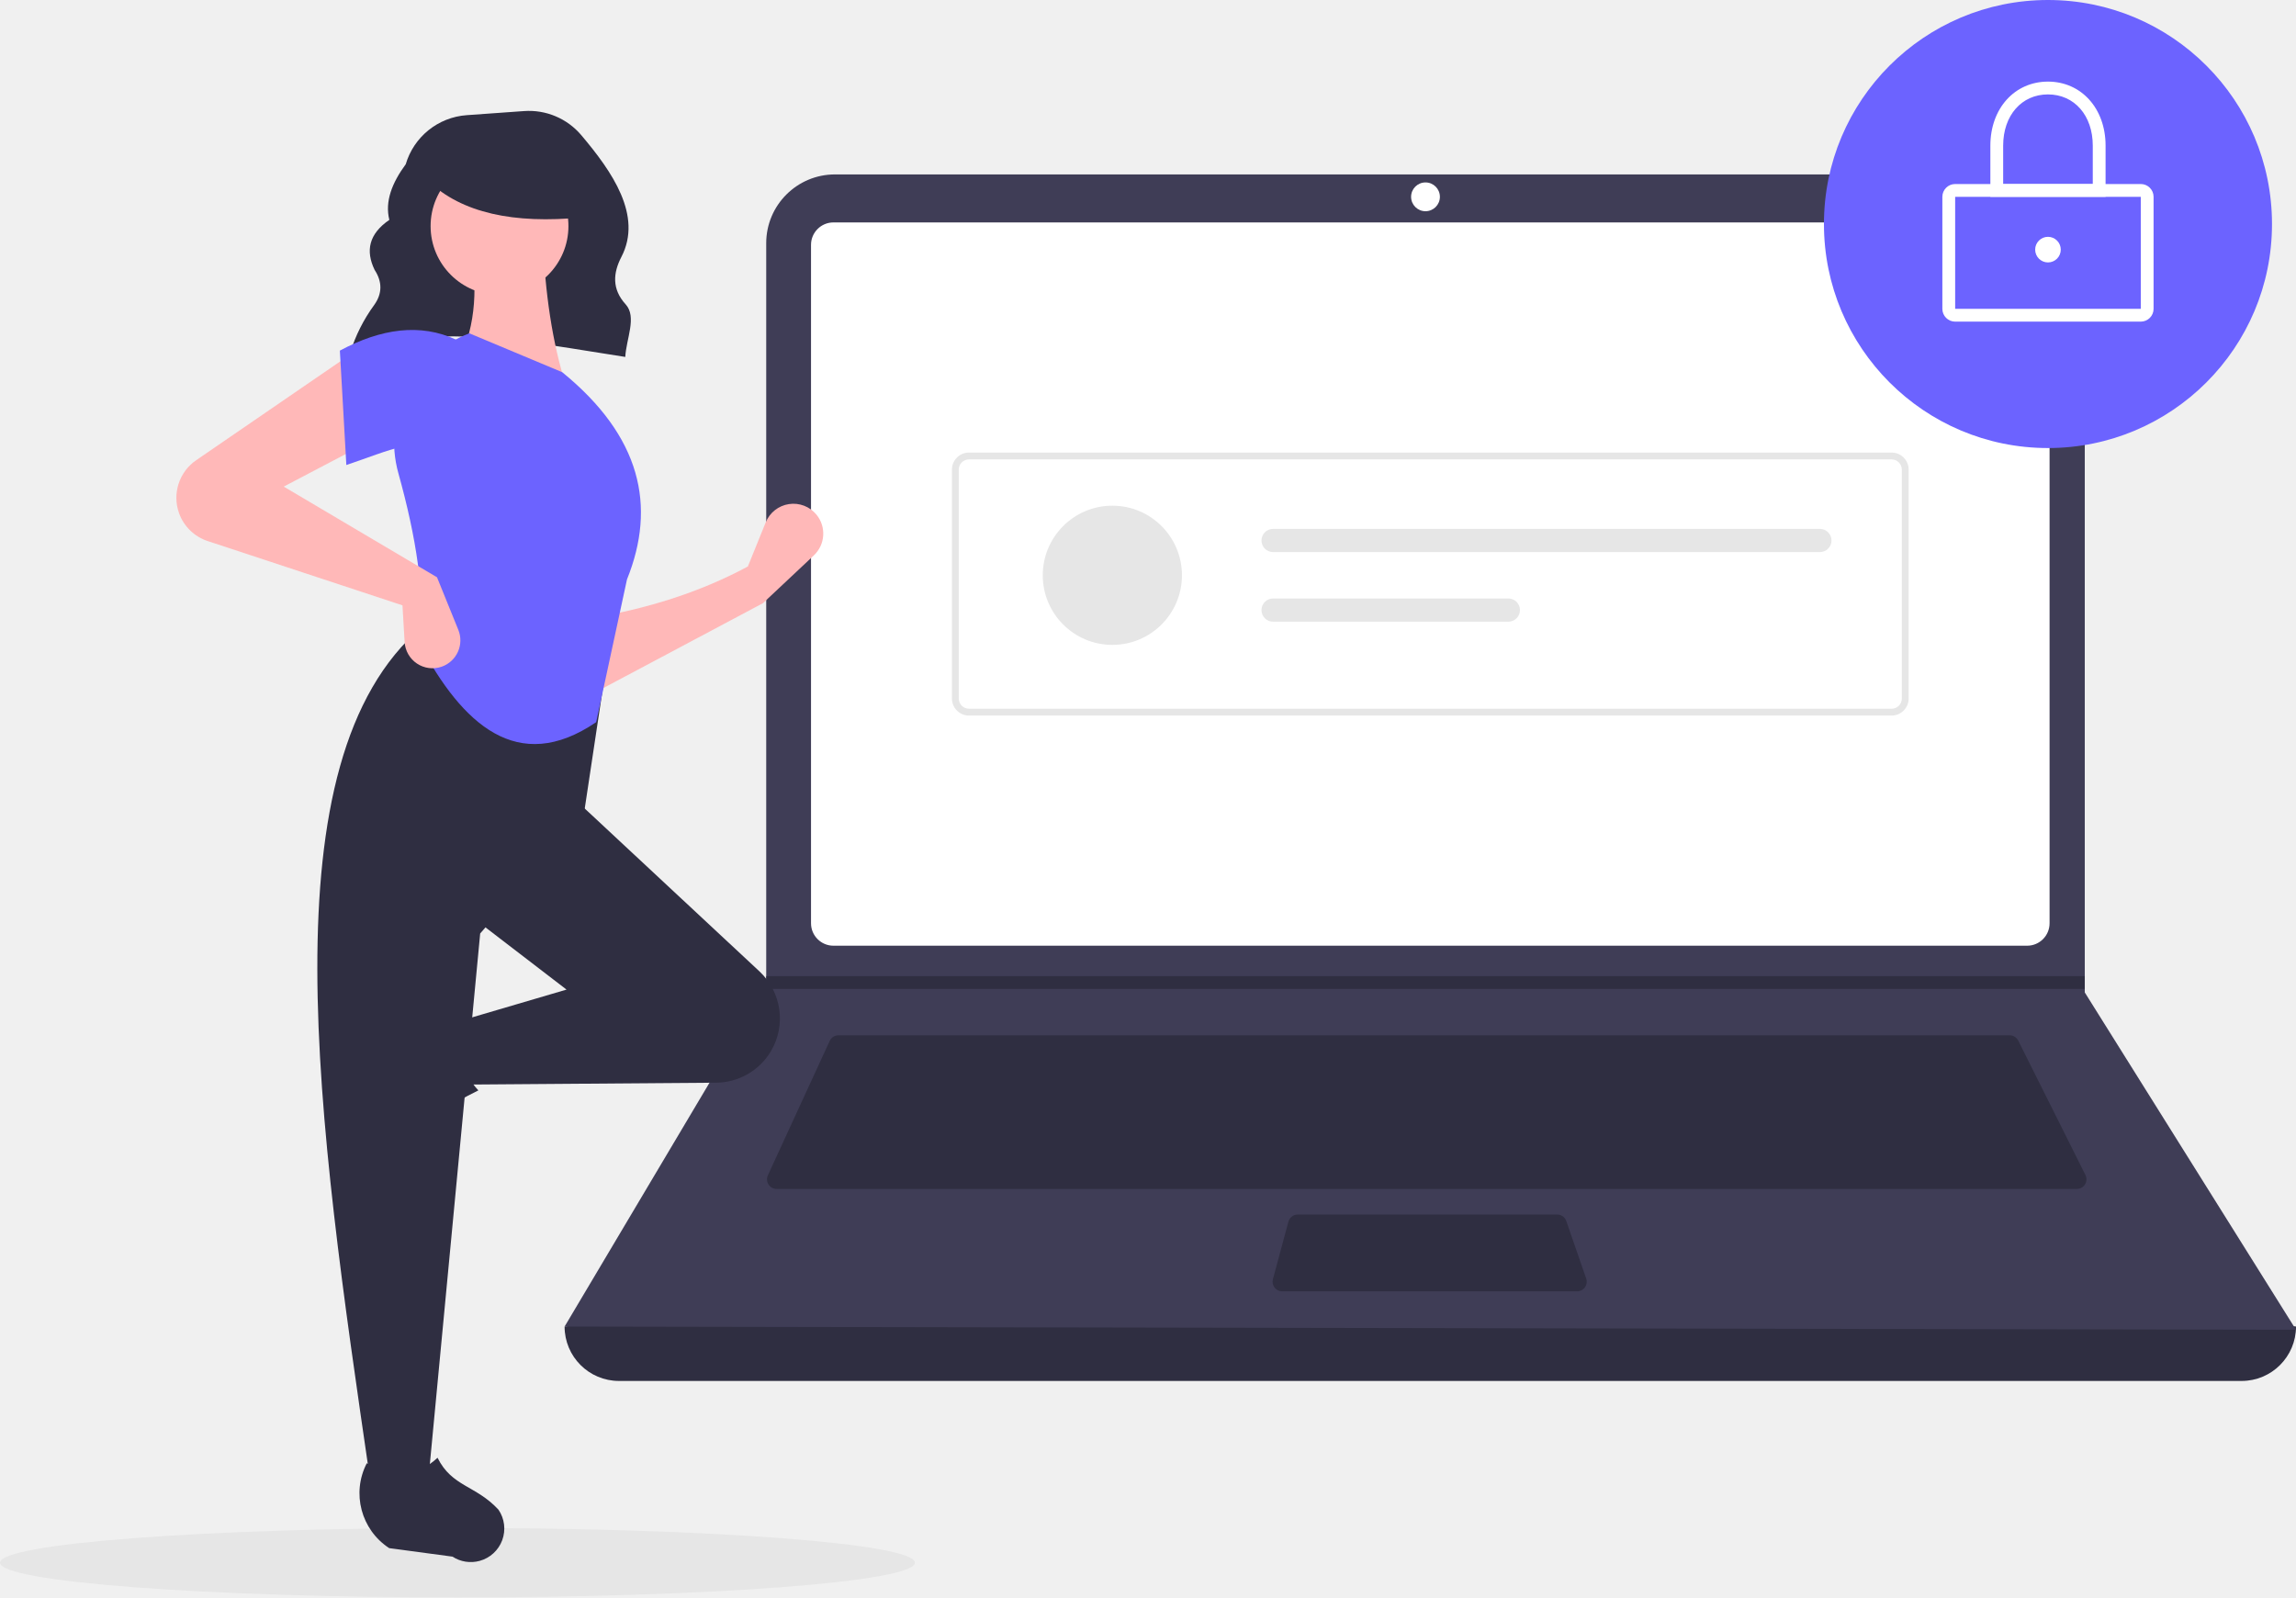
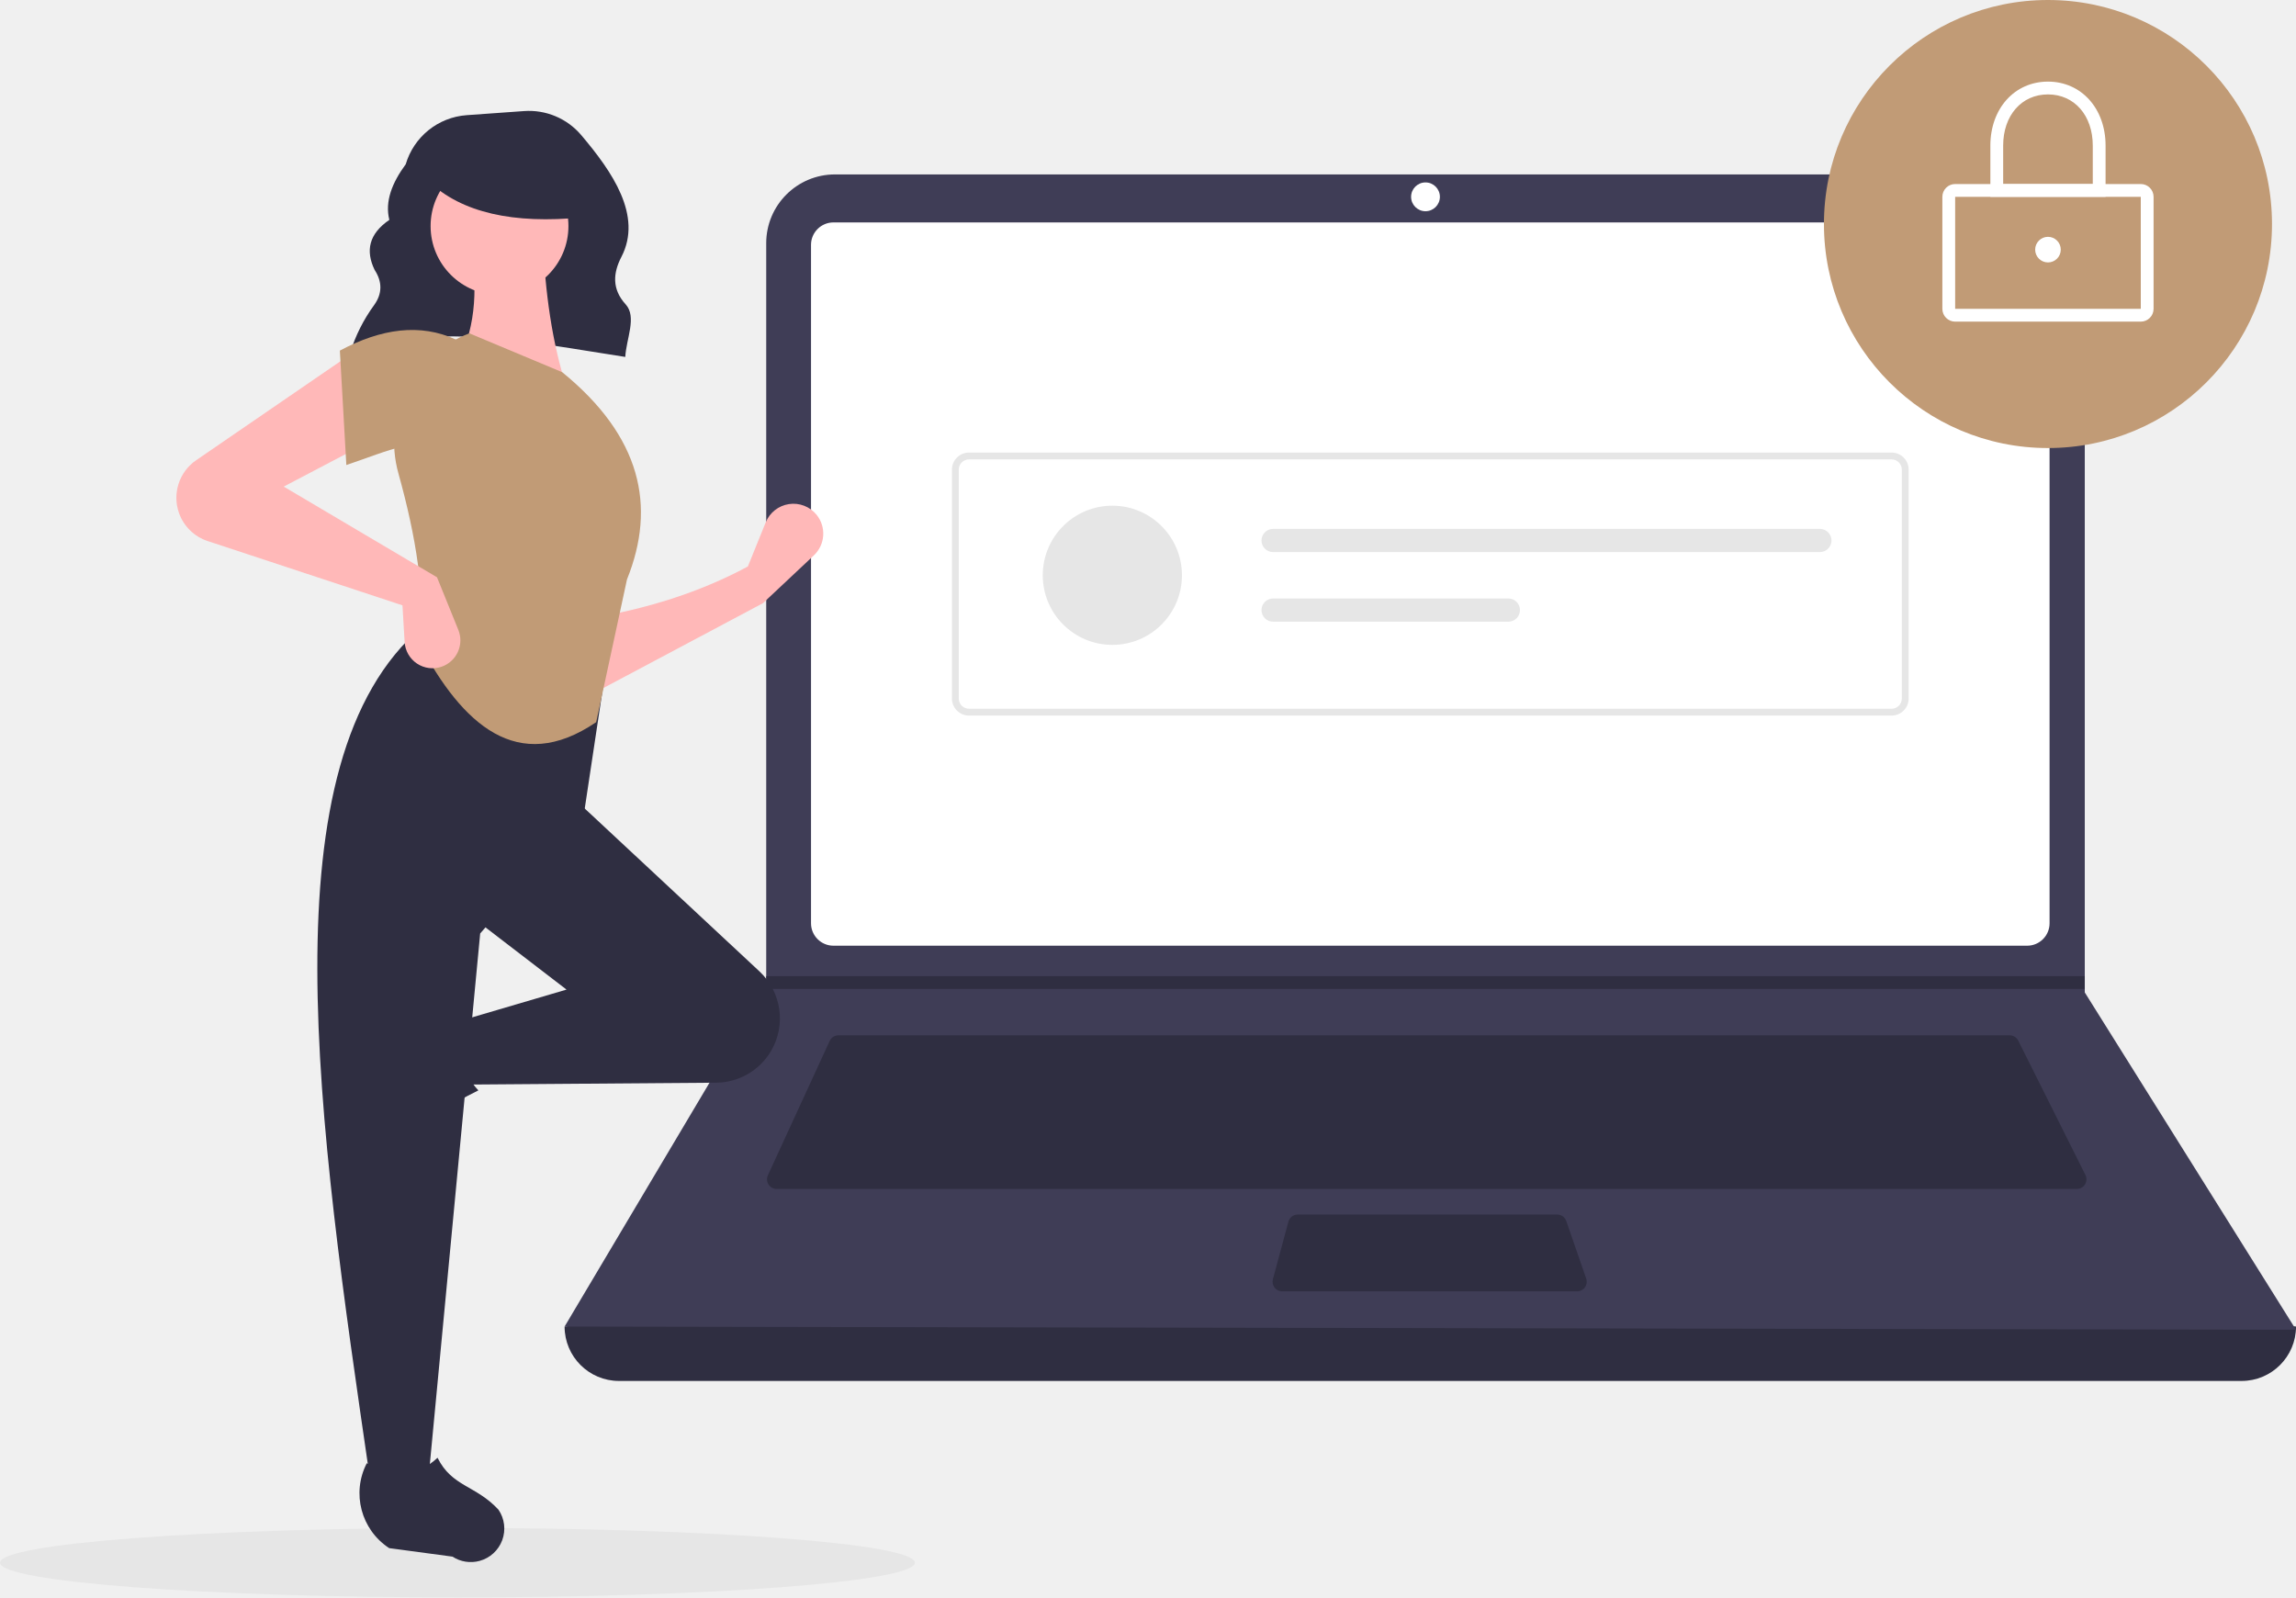
<svg xmlns="http://www.w3.org/2000/svg" data-name="Layer 1" width="793" height="551.732" viewBox="0 0 793 551.732">
  <ellipse cx="158" cy="539.732" rx="158" ry="12" fill="#e6e6e6" />
  <path d="M324.272,296.554c27.497-11.695,61.744-4.285,95.191.858.311-6.228,4.084-13.808.132-18.153-4.801-5.279-4.359-10.825-1.47-16.404,7.388-14.265-3.197-29.444-13.884-42.065a23.669,23.669,0,0,0-19.755-8.292l-19.797,1.414A23.709,23.709,0,0,0,343.635,230.859v0c-4.727,6.429-7.257,12.841-5.664,19.219-7.081,4.839-8.27,10.68-5.089,17.264,2.698,4.146,2.669,8.182-.123,12.106a55.891,55.891,0,0,0-8.31,16.506Z" transform="translate(-203.5 -174.1342)" fill="#2f2e41" />
  <path d="M977.709,651.097H417.291A18.791,18.791,0,0,1,398.5,632.306h0q304.727-35.415,598,0h0A18.791,18.791,0,0,1,977.709,651.097Z" transform="translate(-203.5 -174.1342)" fill="#2f2e41" />
  <path d="M996.5,633.412l-598-1.105,69.306-116.616.332-.553V258.131a23.752,23.752,0,0,1,23.754-23.754H899.792a23.752,23.752,0,0,1,23.754,23.754V516.906Z" transform="translate(-203.5 -174.1342)" fill="#3f3d56" />
  <path d="M491.35,250.957a7.746,7.746,0,0,0-7.738,7.738V493.031a7.747,7.747,0,0,0,7.738,7.738H903.65a7.747,7.747,0,0,0,7.738-7.738V258.694a7.747,7.747,0,0,0-7.738-7.738Z" transform="translate(-203.5 -174.1342)" fill="#fff" />
  <path d="M493.078,531.718a3.325,3.325,0,0,0-3.013,1.93l-21.355,46.425a3.316,3.316,0,0,0,3.012,4.702H920.814a3.316,3.316,0,0,0,2.965-4.799L900.567,533.551a3.299,3.299,0,0,0-2.965-1.833Z" transform="translate(-203.5 -174.1342)" fill="#2f2e41" />
  <circle cx="492.342" cy="67.98" r="4.974" fill="#fff" />
  <path d="M651.7,593.619a3.321,3.321,0,0,0-3.202,2.454l-5.357,19.896a3.316,3.316,0,0,0,3.202,4.179h101.874a3.315,3.315,0,0,0,3.133-4.401l-6.887-19.896a3.318,3.318,0,0,0-3.134-2.231Z" transform="translate(-203.5 -174.1342)" fill="#2f2e41" />
  <polygon points="720.046 337.135 720.046 341.556 264.306 341.556 264.649 341.004 264.649 337.135 720.046 337.135" fill="#2f2e41" />
-   <circle cx="707.335" cy="77.375" r="77.375" fill="#6c63ff" />
+   <circle cx="707.335" cy="77.375" r="77.375" fill="#c19b76" />
  <path d="M942.89,285.223H878.779a4.426,4.426,0,0,1-4.421-4.421V242.114a4.426,4.426,0,0,1,4.421-4.421H942.89a4.426,4.426,0,0,1,4.421,4.421v38.688A4.426,4.426,0,0,1,942.89,285.223Zm-64.111-43.109v38.688h64.114L942.89,242.114Z" transform="translate(-203.5 -174.1342)" fill="#fff" />
  <path d="M930.731,242.114h-39.793V224.428c0-12.81,8.368-22.107,19.896-22.107s19.896,9.297,19.896,22.107Zm-35.372-4.421h30.95V224.428c0-10.413-6.363-17.686-15.475-17.686s-15.475,7.273-15.475,17.686Z" transform="translate(-203.5 -174.1342)" fill="#fff" />
  <circle cx="707.335" cy="86.218" r="4.421" fill="#fff" />
  <path d="M856.82,421.284H538.18a5.908,5.908,0,0,1-5.901-5.901V336.342a5.908,5.908,0,0,1,5.901-5.901H856.82a5.908,5.908,0,0,1,5.901,5.901V415.383A5.908,5.908,0,0,1,856.82,421.284Zm-318.64-88.482a3.544,3.544,0,0,0-3.54,3.54V415.383a3.544,3.544,0,0,0,3.54,3.54H856.82a3.544,3.544,0,0,0,3.54-3.54V336.342a3.544,3.544,0,0,0-3.54-3.54Z" transform="translate(-203.5 -174.1342)" fill="#e6e6e6" />
  <circle cx="384.19" cy="198.695" r="24.036" fill="#e6e6e6" />
  <path d="M643.203,356.805a4.006,4.006,0,1,0,0,8.012H832.061a4.006,4.006,0,0,0,0-8.012Z" transform="translate(-203.5 -174.1342)" fill="#e6e6e6" />
  <path d="M643.203,380.842a4.006,4.006,0,1,0,0,8.012H724.469a4.006,4.006,0,1,0,0-8.012Z" transform="translate(-203.5 -174.1342)" fill="#e6e6e6" />
  <path d="M467.022,382.462,408.119,413.778l-.746-26.096c19.226-3.209,37.517-8.797,54.429-17.895l6.16-15.22a10.318,10.318,0,0,1,17.536-2.678l0,0a10.318,10.318,0,0,1-.908,14.069Z" transform="translate(-203.5 -174.1342)" fill="#ffb8b8" />
  <path d="M323.098,563.267v0a11.574,11.574,0,0,1,1.469-9.363l12.939-19.858a22.612,22.612,0,0,1,29.335-7.739h0c-5.438,9.256-4.68,17.377,1.878,24.434a117.631,117.631,0,0,0-27.936,19.045A11.574,11.574,0,0,1,323.098,563.267Z" transform="translate(-203.5 -174.1342)" fill="#2f2e41" />
  <path d="M469.705,537.303l0,0a22.203,22.203,0,0,1-18.871,10.779l-85.96.651-3.728-21.623,38.026-11.184-32.061-24.605L402.154,450.313l63.65,59.324A22.203,22.203,0,0,1,469.705,537.303Z" transform="translate(-203.5 -174.1342)" fill="#2f2e41" />
  <path d="M351.453,685.179H331.321c-18.075-123.898-36.474-248.142,17.895-294.515l64.122,10.439L405.136,455.532l-35.789,41.008Z" transform="translate(-203.5 -174.1342)" fill="#2f2e41" />
  <path d="M369.149,713.246h0a11.574,11.574,0,0,1-9.363-1.469l-21.859-2.938a22.612,22.612,0,0,1-7.741-29.335v0c9.257,5.437,17.377,4.679,24.434-1.879,4.986,10.067,13.201,9.453,21.047,17.935A11.574,11.574,0,0,1,369.149,713.246Z" transform="translate(-203.5 -174.1342)" fill="#2f2e41" />
  <path d="M399.172,307.902l-37.28-8.947c6.192-12.674,6.702-26.776,3.728-41.754l25.351-.746C391.764,275.08,394.167,292.481,399.172,307.902Z" transform="translate(-203.5 -174.1342)" fill="#ffb8b8" />
-   <path d="M409.418,423.552c-27.139,18.493-46.314.633-60.947-26.923,2.033-16.862-1.259-37.041-7.357-58.966a40.138,40.138,0,0,1,24.506-48.401h0l32.061,13.421c27.224,22.19,32.582,46.227,22.368,71.578Z" transform="translate(-203.5 -174.1342)" fill="#6c63ff" />
+   <path d="M409.418,423.552c-27.139,18.493-46.314.633-60.947-26.923,2.033-16.862-1.259-37.041-7.357-58.966a40.138,40.138,0,0,1,24.506-48.401h0l32.061,13.421c27.224,22.19,32.582,46.227,22.368,71.578Z" transform="translate(-203.5 -174.1342)" fill="#c19b76" />
  <path d="M331.321,326.542,301.497,342.2l52.938,31.316,7.366,18.17a9.637,9.637,0,0,1-5.789,12.731h0a9.637,9.637,0,0,1-12.762-8.544l-.745-12.663-67.284-22.204a15.733,15.733,0,0,1-9.873-9.611v0a15.733,15.733,0,0,1,5.903-18.303l54.105-37.118Z" transform="translate(-203.5 -174.1342)" fill="#ffb8b8" />
-   <path d="M361.146,329.524c-12.439-5.451-23.749.47-38.026,5.219l-2.237-39.517c14.176-7.556,27.692-9.593,40.263-3.728Z" transform="translate(-203.5 -174.1342)" fill="#6c63ff" />
+   <path d="M361.146,329.524c-12.439-5.451-23.749.47-38.026,5.219l-2.237-39.517c14.176-7.556,27.692-9.593,40.263-3.728Z" transform="translate(-203.5 -174.1342)" fill="#c19b76" />
  <circle cx="172.525" cy="78.093" r="23.802" fill="#ffb8b8" />
  <path d="M404.5,249.224c-23.566,2.308-41.523-1.546-53-12.52v-8.838h51Z" transform="translate(-203.5 -174.1342)" fill="#2f2e41" />
</svg>
